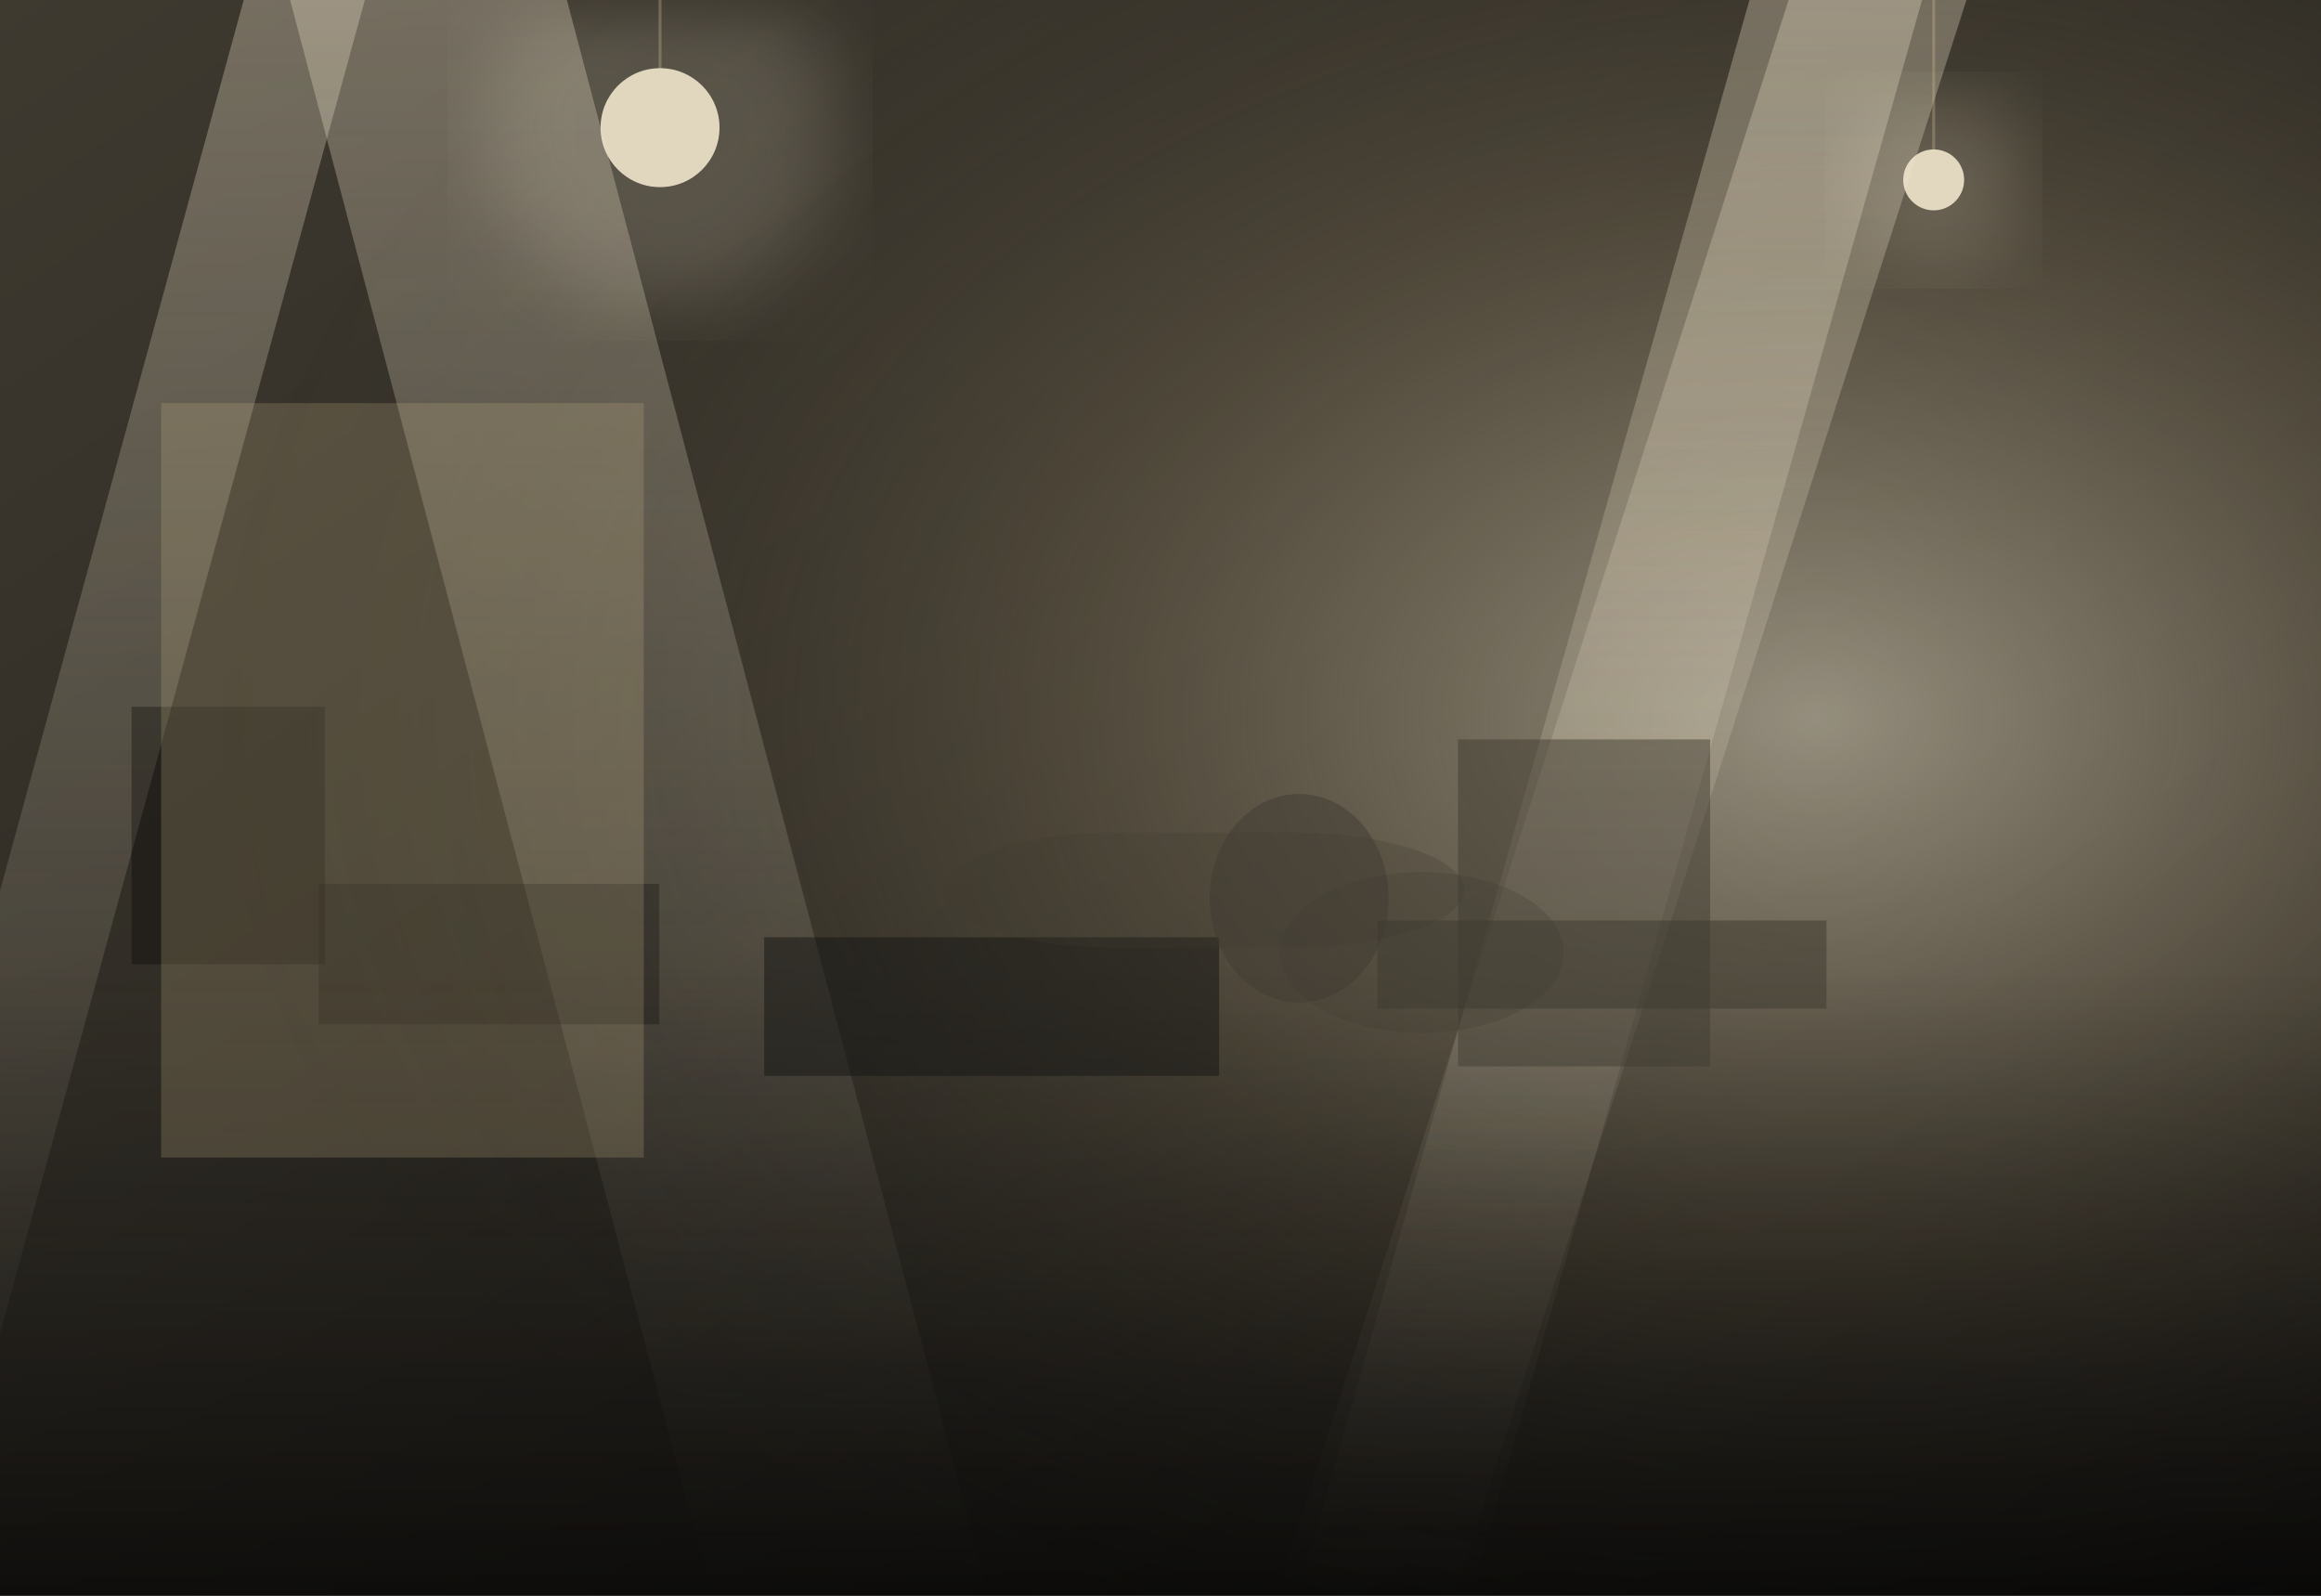
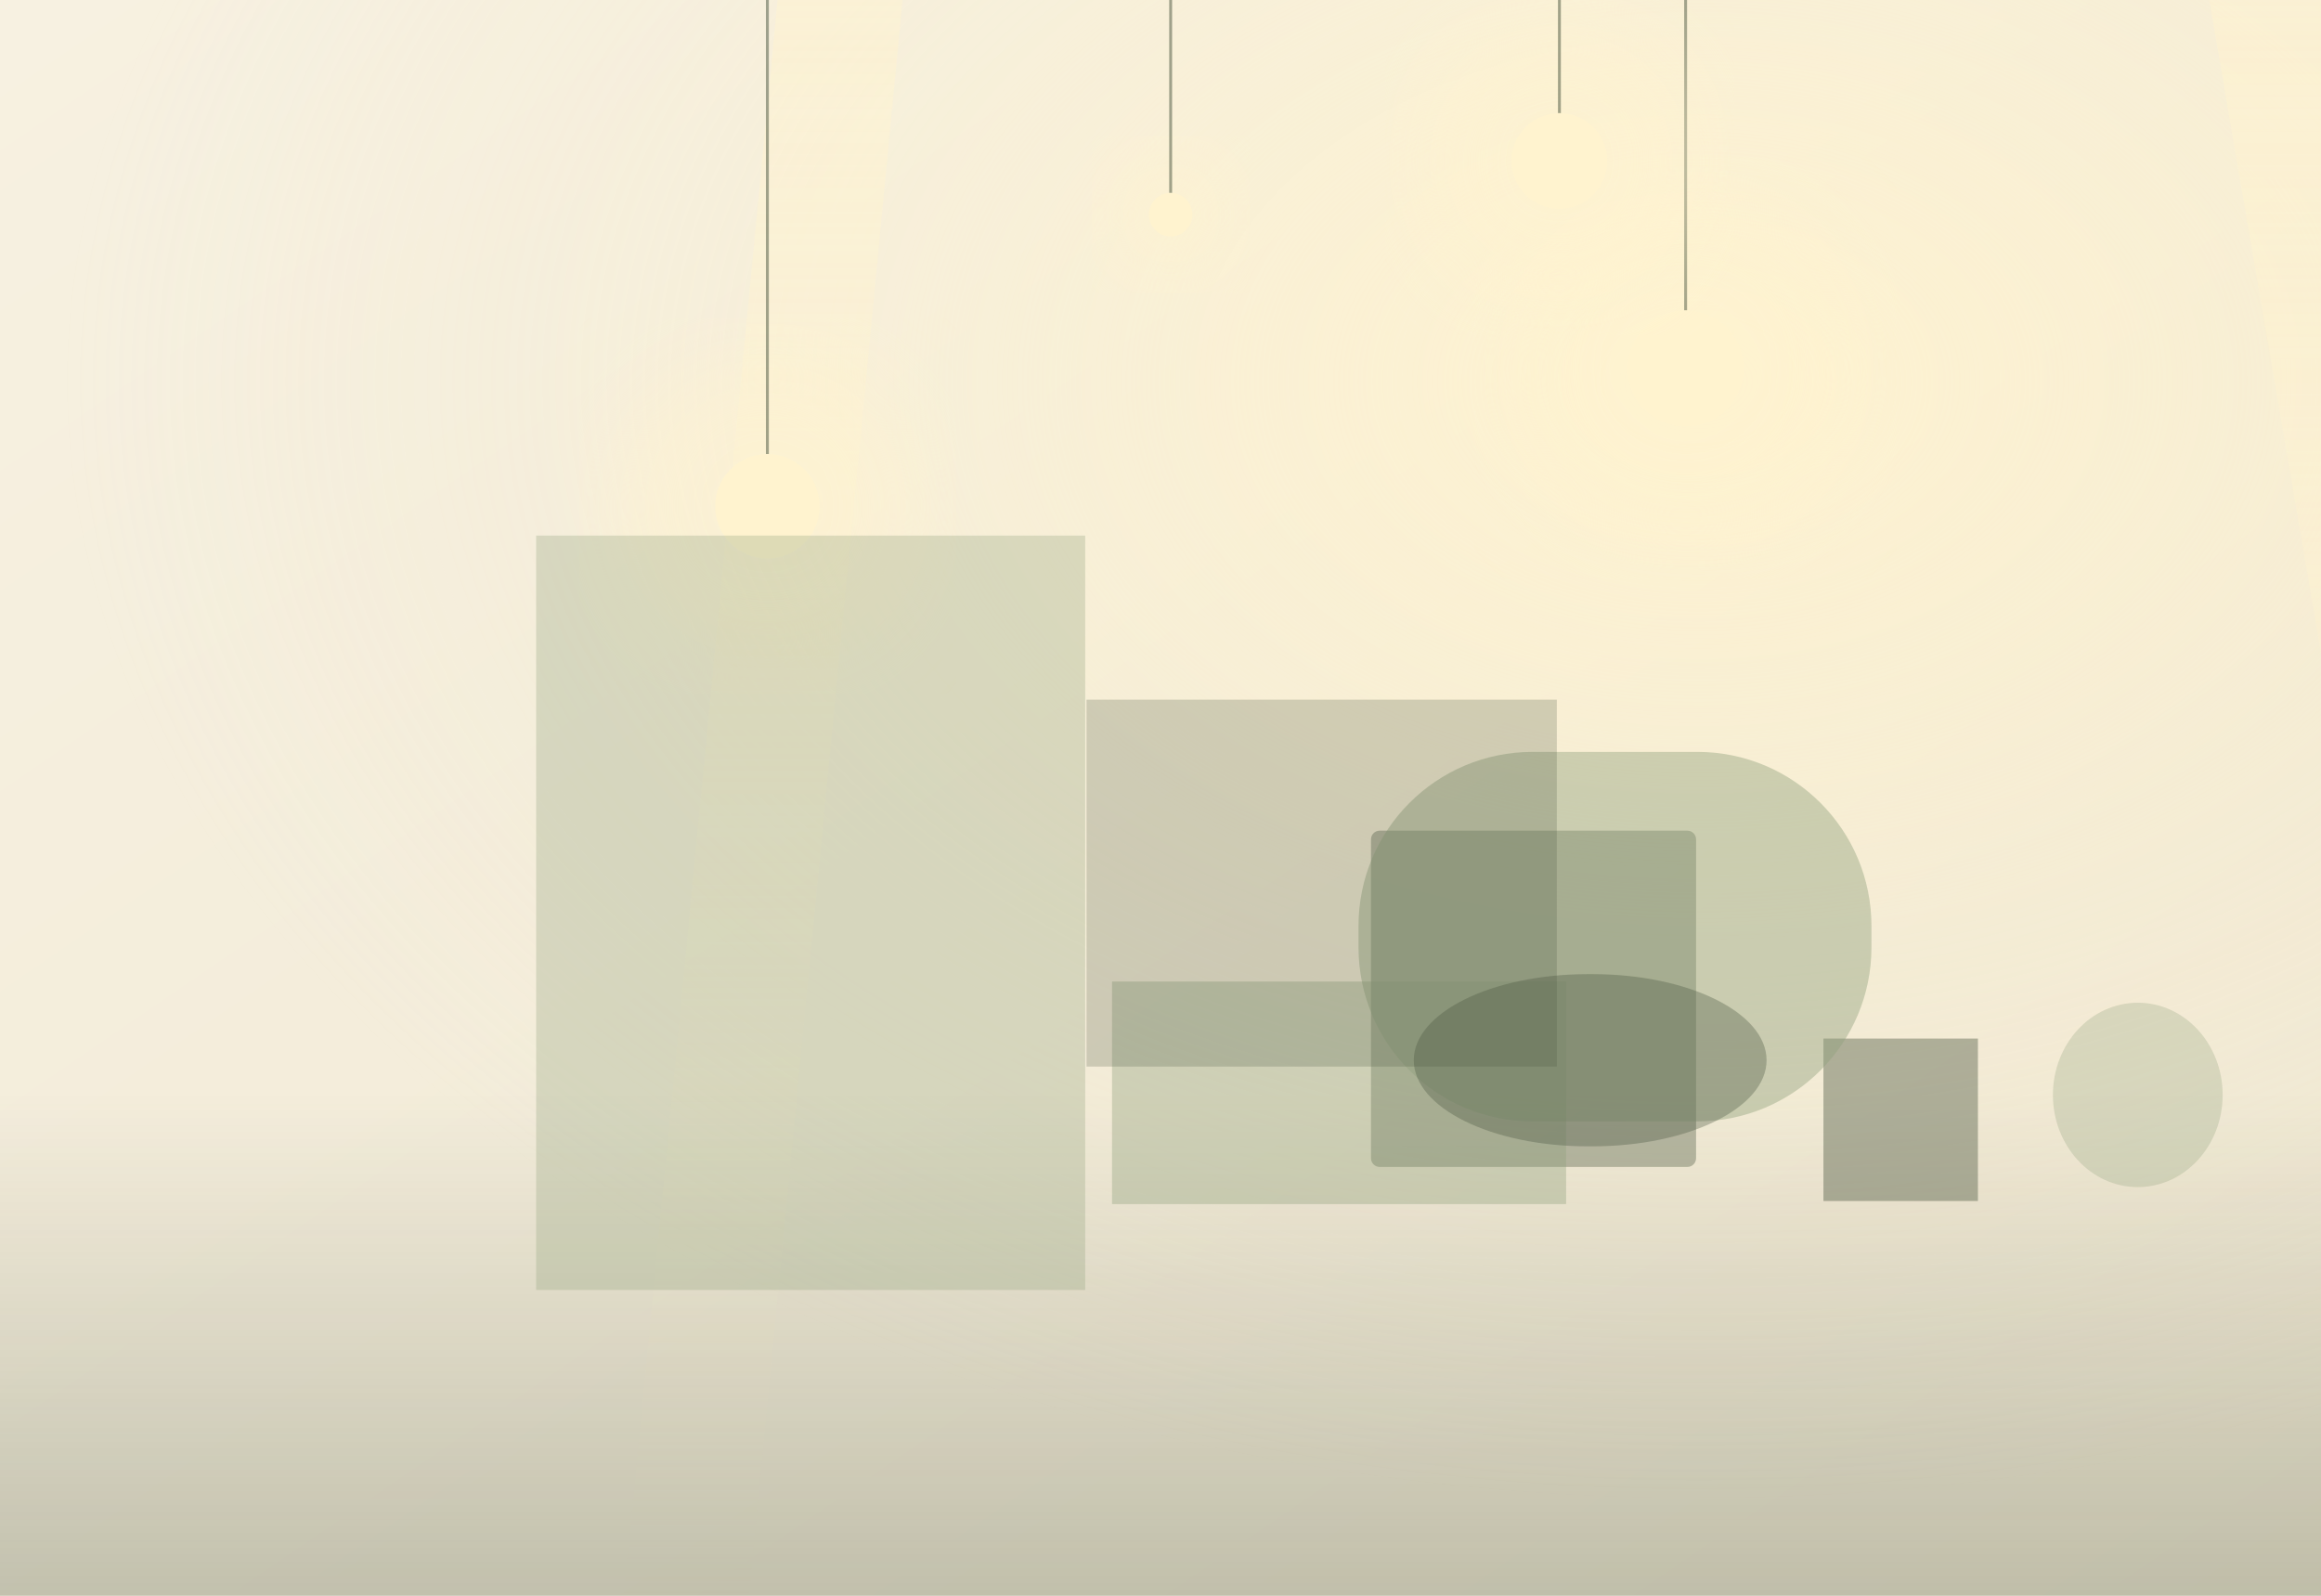
<svg xmlns="http://www.w3.org/2000/svg" viewBox="0 0 1600 1100" width="1600" height="1100" role="img" aria-label="rest-salt placeholder render">
  <defs>
    <linearGradient id="bg" x1="0" y1="0" x2="1" y2="1">
-       <stop offset="0" stop-color="#3f3a30" />
-       <stop offset="1" stop-color="#171614" />
+       <stop offset="0" stop-color="#f7f1e1" />
+       <stop offset="1" stop-color="#efe7d2" />
    </linearGradient>
-     <radialGradient id="glow" cx="0.78" cy="0.45" r="0.7">
-       <stop offset="0" stop-color="#f0e5cc" stop-opacity="0.55" />
-       <stop offset="0.5" stop-color="#c9b48a" stop-opacity="0.18" />
-       <stop offset="1" stop-color="#171614" stop-opacity="0" />
+     <radialGradient id="glow" cx="0.73" cy="0.24" r="0.7">
+       <stop offset="0" stop-color="#fff3cf" stop-opacity="0.9" />
+       <stop offset="0.5" stop-color="#fff3cf" stop-opacity="0.25" />
+       <stop offset="1" stop-color="#efe7d2" stop-opacity="0" />
    </radialGradient>
    <linearGradient id="shaft" x1="0" y1="0" x2="0" y2="1">
-       <stop offset="0" stop-color="#f0e5cc" stop-opacity="0.35" />
-       <stop offset="1" stop-color="#f0e5cc" stop-opacity="0" />
+       <stop offset="0" stop-color="#fff3cf" stop-opacity="0.55" />
+       <stop offset="1" stop-color="#fff3cf" stop-opacity="0" />
    </linearGradient>
    <linearGradient id="floor" x1="0" y1="0" x2="0" y2="1">
-       <stop offset="0" stop-color="#171614" stop-opacity="0" />
-       <stop offset="1" stop-color="#000" stop-opacity="0.65" />
+       <stop offset="0" stop-color="#46523d" stop-opacity="0" />
+       <stop offset="1" stop-color="#46523d" stop-opacity="0.28" />
    </linearGradient>
    <filter id="grain">
-       <feTurbulence type="fractalNoise" baseFrequency="0.9" numOctaves="2" seed="104" stitchTiles="stitch" />
+       <feTurbulence type="fractalNoise" baseFrequency="0.9" numOctaves="2" seed="105" stitchTiles="stitch" />
      <feColorMatrix type="saturate" values="0" />
      <feComponentTransfer>
-         <feFuncA type="linear" slope="0.14" />
+         <feFuncA type="linear" slope="0.12" />
      </feComponentTransfer>
      <feBlend in2="SourceGraphic" mode="overlay" />
    </filter>
    <filter id="soft">
      <feGaussianBlur stdDeviation="28" />
    </filter>
  </defs>
  <rect x="0.0" y="0.0" width="1600.0" height="1100.0" fill="url(#bg)" opacity="1.00" rx="0" />
  <rect x="0.0" y="0.0" width="1600.0" height="1100.0" fill="url(#glow)" opacity="1.00" rx="0" />
-   <g transform="translate(1233 0) skewX(-17.8)">
-     <rect x="0.0" y="0.0" width="122.6" height="1100.0" fill="url(#shaft)" opacity="0.90" rx="0" />
+   <g transform="translate(1523 0) skewX(9.7)">
+     <rect x="0.0" y="0.0" width="110.0" height="1100.0" fill="url(#shaft)" opacity="0.90" rx="0" />
  </g>
-   <g transform="translate(200 0) skewX(14.8)">
-     <rect x="0.0" y="0.0" width="190.8" height="1100.0" fill="url(#shaft)" opacity="0.90" rx="0" />
+   <g transform="translate(536 0) skewX(-5.5)">
+     <rect x="0.0" y="0.0" width="86.2" height="1100.0" fill="url(#shaft)" opacity="0.90" rx="0" />
  </g>
-   <g transform="translate(168 0) skewX(-15.3)">
-     <rect x="0.0" y="0.0" width="83.5" height="1100.0" fill="url(#shaft)" opacity="0.90" rx="0" />
-   </g>
-   <g transform="translate(1206 0) skewX(-15.8)">
-     <rect x="0.0" y="0.0" width="119.0" height="1100.0" fill="url(#shaft)" opacity="0.90" rx="0" />
-   </g>
-   <rect x="0.0" y="669.3" width="1600.0" height="430.7" fill="url(#floor)" opacity="1.00" rx="0" />
-   <rect x="882.4" y="601.2" width="195.6" height="110.9" fill="#3f3a30" opacity="0.27" rx="120" />
-   <rect x="219.7" y="609.3" width="234.8" height="96.8" fill="#000" opacity="0.27" rx="0" />
-   <rect x="526.8" y="646.1" width="313.6" height="95.5" fill="#171614" opacity="0.53" rx="0" />
-   <rect x="949.5" y="634.5" width="309.6" height="60.8" fill="#3f3a30" opacity="0.53" rx="0" />
-   <rect x="650.5" y="573.8" width="359.0" height="79.5" fill="#3f3a30" opacity="0.26" rx="120" />
-   <rect x="90.7" y="487.2" width="133.3" height="177.5" fill="#000" opacity="0.31" rx="0" />
-   <rect x="833.9" y="547.3" width="123.3" height="143.8" fill="#3f3a30" opacity="0.49" rx="120" />
-   <rect x="1005.1" y="509.7" width="173.8" height="225.4" fill="#3f3a30" opacity="0.48" rx="0" />
-   <circle cx="455" cy="88" r="122" fill="#f0e5cc" opacity="0.18" filter="url(#soft)" />
-   <line x1="455" y1="0" x2="455" y2="48" stroke="#c9b48a" stroke-opacity="0.35" stroke-width="2" />
-   <circle cx="455" cy="88" r="41" fill="#f0e5cc" opacity="0.9" />
-   <circle cx="1333" cy="124" r="62" fill="#f0e5cc" opacity="0.18" filter="url(#soft)" />
-   <line x1="1333" y1="0" x2="1333" y2="104" stroke="#c9b48a" stroke-opacity="0.35" stroke-width="2" />
-   <circle cx="1333" cy="124" r="21" fill="#f0e5cc" opacity="0.9" />
-   <rect x="111.1" y="277.9" width="332.7" height="520.0" fill="#c9b48a" opacity="0.22" rx="0" />
-   <rect x="0.0" y="0.0" width="1600.0" height="1100.0" fill="#000" opacity="0.00" rx="0" />
-   <rect width="1600" height="1100" fill="#171614" opacity="0.001" filter="url(#grain)" />
+   <rect x="0.0" y="753.7" width="1600.0" height="346.3" fill="url(#floor)" opacity="1.00" rx="0" />
+   <rect x="1415.2" y="691.2" width="117.0" height="127.1" fill="#8fa07c" opacity="0.28" rx="120" />
+   <rect x="945.1" y="572.6" width="224.1" height="231.8" fill="#46523d" opacity="0.35" rx="6" />
+   <rect x="1257.0" y="715.9" width="106.5" height="112.0" fill="#46523d" opacity="0.40" rx="0" />
+   <rect x="936.5" y="518.3" width="353.6" height="254.7" fill="#8fa07c" opacity="0.42" rx="120" />
+   <rect x="766.6" y="676.6" width="313.0" height="153.4" fill="#8fa07c" opacity="0.37" rx="0" />
+   <rect x="974.6" y="671.5" width="243.2" height="118.7" fill="#46523d" opacity="0.33" rx="120" />
+   <rect x="749.0" y="482.3" width="324.2" height="252.9" fill="#46523d" opacity="0.23" rx="0" />
+   <circle cx="1162" cy="254" r="121" fill="#fff3cf" opacity="0.5" filter="url(#soft)" />
+   <line x1="1162" y1="0" x2="1162" y2="214" stroke="#46523d" stroke-opacity="0.5" stroke-width="2" />
+   <circle cx="1162" cy="254" r="40" fill="#fff3cf" opacity="0.95" />
+   <circle cx="807" cy="148" r="45" fill="#fff3cf" opacity="0.5" filter="url(#soft)" />
+   <line x1="807" y1="0" x2="807" y2="133" stroke="#46523d" stroke-opacity="0.5" stroke-width="2" />
+   <circle cx="807" cy="148" r="15" fill="#fff3cf" opacity="0.95" />
+   <circle cx="1075" cy="111" r="100" fill="#fff3cf" opacity="0.5" filter="url(#soft)" />
+   <line x1="1075" y1="0" x2="1075" y2="78" stroke="#46523d" stroke-opacity="0.5" stroke-width="2" />
+   <circle cx="1075" cy="111" r="33" fill="#fff3cf" opacity="0.95" />
+   <circle cx="529" cy="349" r="108" fill="#fff3cf" opacity="0.5" filter="url(#soft)" />
+   <line x1="529" y1="0" x2="529" y2="313" stroke="#46523d" stroke-opacity="0.5" stroke-width="2" />
+   <circle cx="529" cy="349" r="36" fill="#fff3cf" opacity="0.95" />
+   <rect x="369.6" y="369.2" width="378.5" height="520.0" fill="#8fa07c" opacity="0.30" rx="0" />
+   <rect width="1600" height="1100" fill="#efe7d2" opacity="0.001" filter="url(#grain)" />
</svg>
